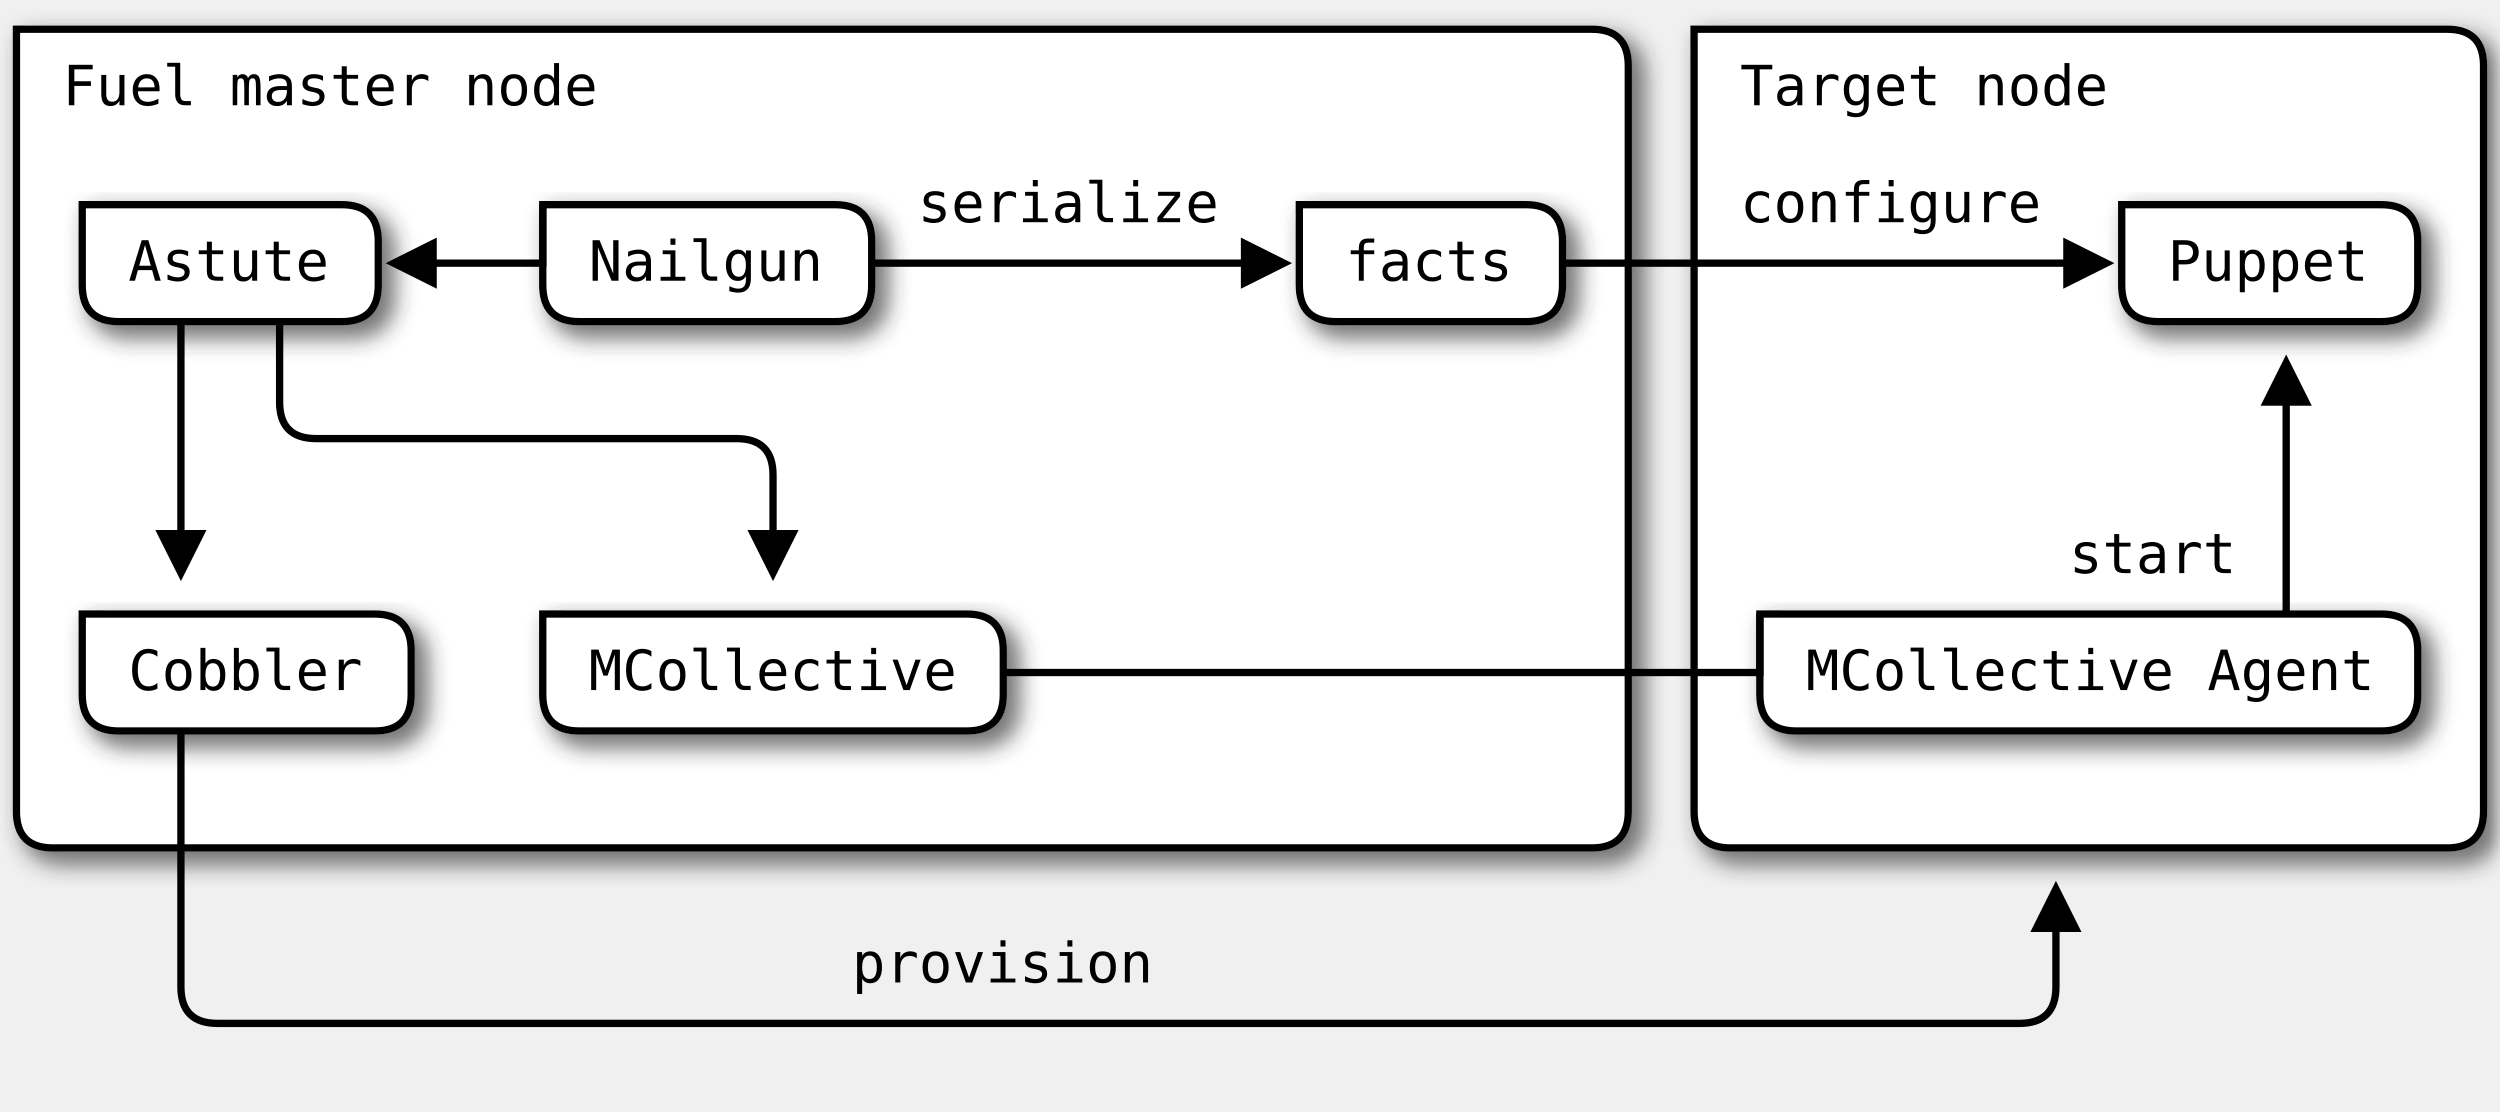
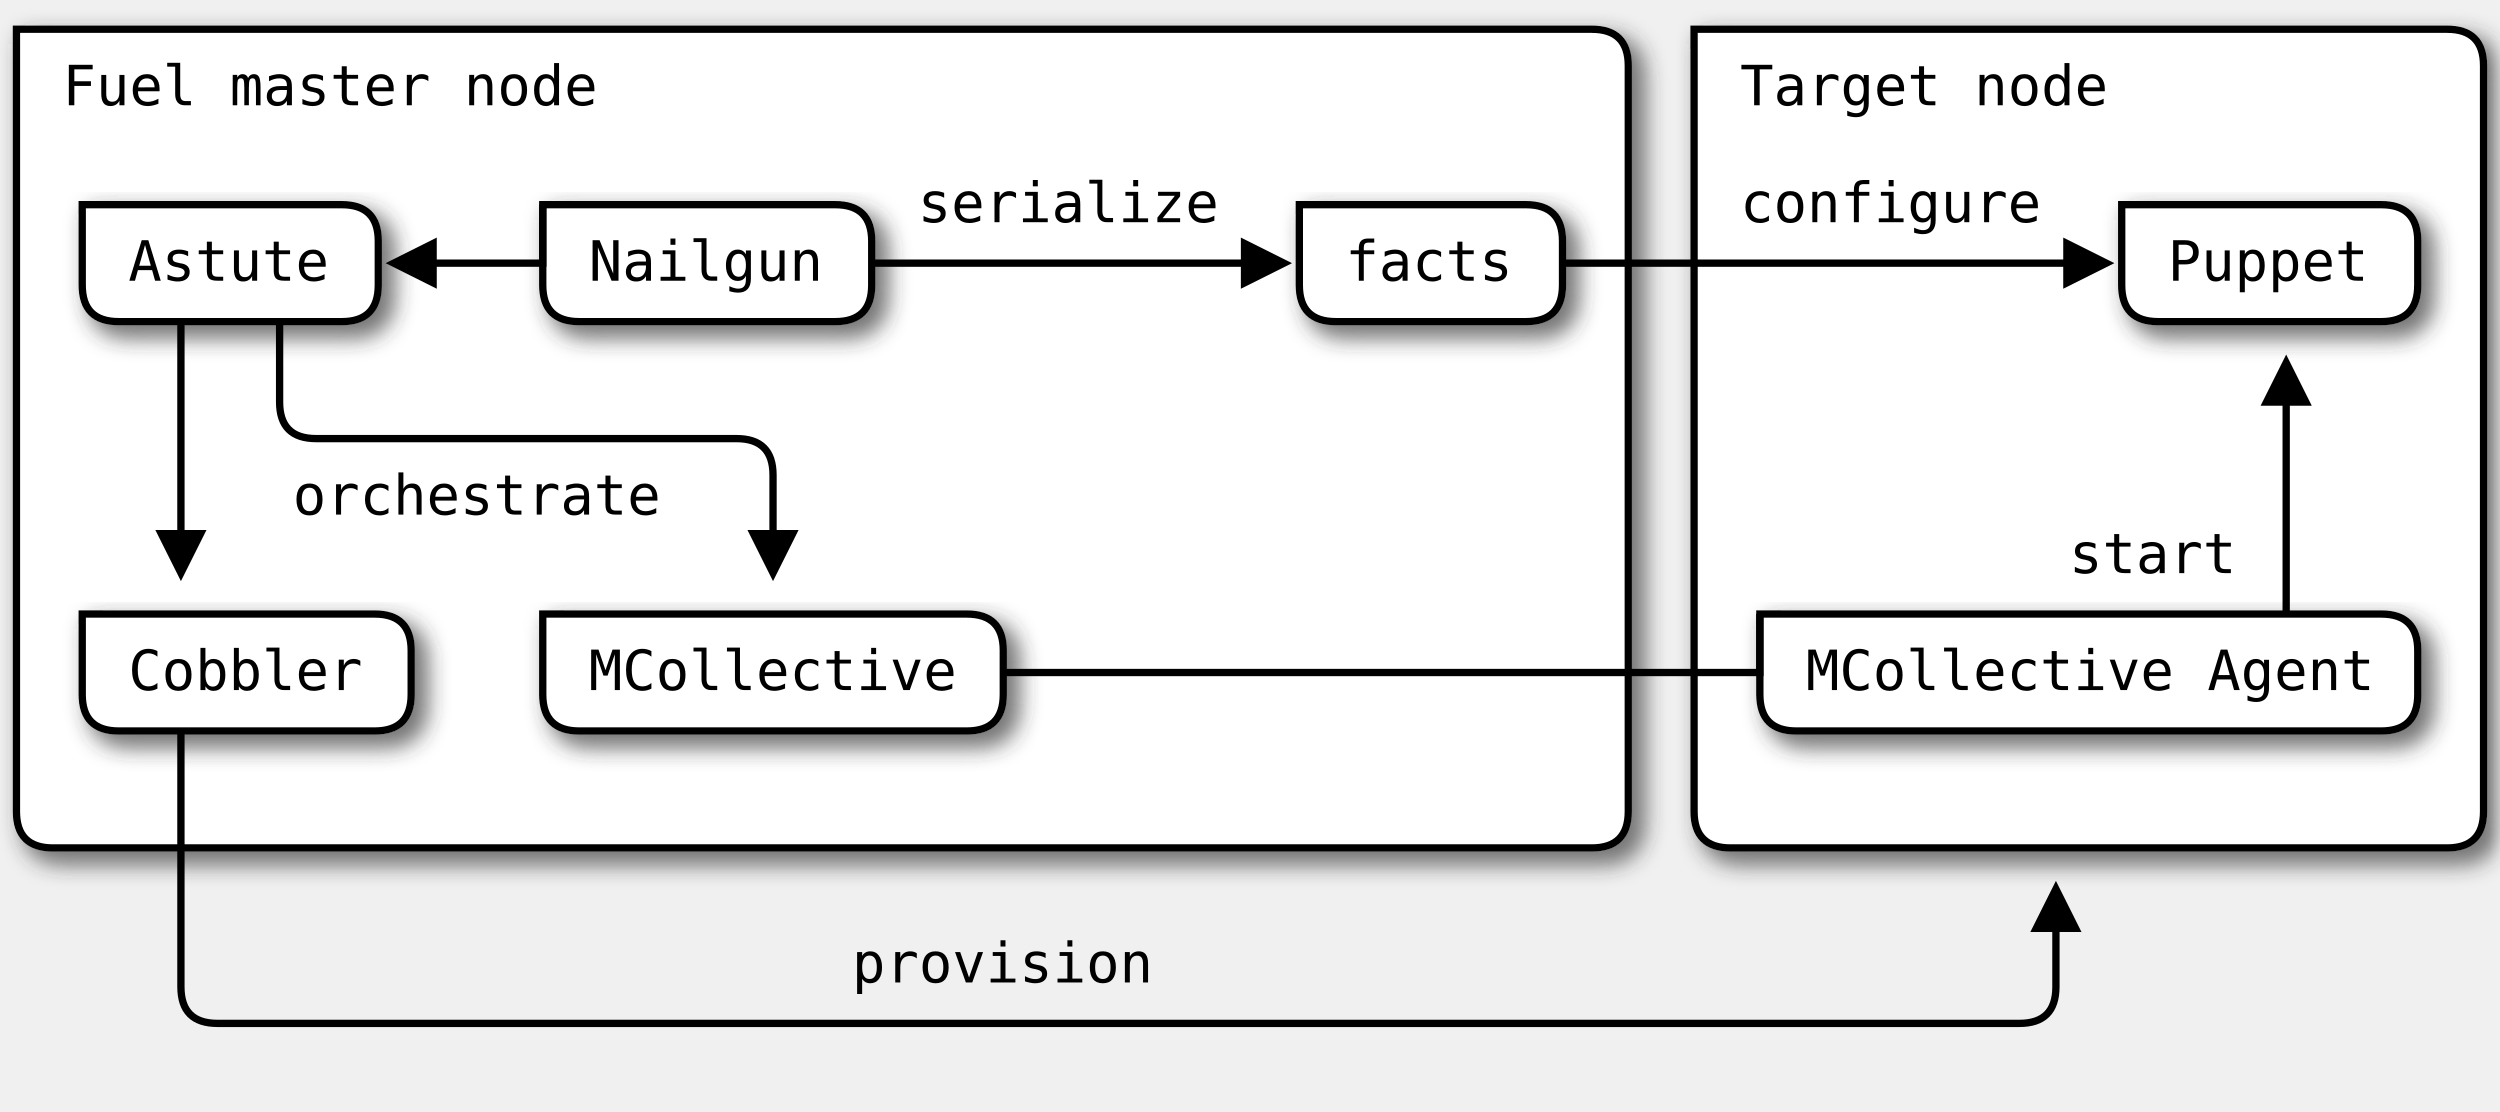
<svg xmlns="http://www.w3.org/2000/svg" width="684px" height="304px" version="1.1">
  <defs>
    <filter id="dsFilterNoBlur" width="150%" height="150%">
      <feOffset result="offOut" in="SourceGraphic" dx="3" dy="3" />
      <feColorMatrix result="matrixOut" in="offOut" type="matrix" values="0.2 0 0 0 0 0 0.2 0 0 0 0 0 0.2 0 0 0 0 0 1 0" />
      <feBlend in="SourceGraphic" in2="matrixOut" mode="normal" />
    </filter>
    <filter id="dsFilter" width="150%" height="150%">
      <feOffset result="offOut" in="SourceGraphic" dx="3" dy="3" />
      <feColorMatrix result="matrixOut" in="offOut" type="matrix" values="0.2 0 0 0 0 0 0.2 0 0 0 0 0 0.2 0 0 0 0 0 1 0" />
      <feGaussianBlur result="blurOut" in="matrixOut" stdDeviation="3" />
      <feBlend in="SourceGraphic" in2="blurOut" mode="normal" />
    </filter>
    <marker id="iPointer" viewBox="0 0 10 10" refX="5" refY="5" markerUnits="strokeWidth" markerWidth="8" markerHeight="7" orient="auto">
      <path d="M 10 0 L 10 10 L 0 5 z" />
    </marker>
    <marker id="Pointer" viewBox="0 0 10 10" refX="5" refY="5" markerUnits="strokeWidth" markerWidth="8" markerHeight="7" orient="auto">
      <path d="M 0 0 L 10 5 L 0 10 z" />
    </marker>
  </defs>
  <g id="boxes" stroke="black" stroke-width="2" fill="none">
    <g id="group0">
      <path id="path0" filter="url(#dsFilter)" fill="#fff" d="M 4.5 8 L 435.5 8 Q 445.5 8 445.5 18 L 445.5 222 Q 445.5 232 435.5 232 L 14.5 232 Q 4.5 232 4.5 222 Z" />
      <text x="17.1" y="28.8" id="text0" fill="#000" stroke="none" style="font-family:Consolas,Monaco,Anonymous Pro,Anonymous,Bitstream Sans Mono,monospace;font-size:15.2px">Fuel master node </text>
      <text x="251.1" y="60.8" id="text0" fill="#000" stroke="none" style="font-family:Consolas,Monaco,Anonymous Pro,Anonymous,Bitstream Sans Mono,monospace;font-size:15.2px">serialize </text>
+       <text x="80.1" y="140.8" id="text0" fill="#000" stroke="none" style="font-family:Consolas,Monaco,Anonymous Pro,Anonymous,Bitstream Sans Mono,monospace;font-size:15.2px">orchestrate </text>
    </g>
    <g id="group2">
      <path id="path2" filter="url(#dsFilter)" fill="#fff" d="M 463.5 8 L 669.5 8 Q 679.5 8 679.5 18 L 679.5 222 Q 679.5 232 669.5 232 L 473.5 232 Q 463.5 232 463.5 222 Z" />
      <text x="476.1" y="28.8" id="text2" fill="#000" stroke="none" style="font-family:Consolas,Monaco,Anonymous Pro,Anonymous,Bitstream Sans Mono,monospace;font-size:15.2px">Target node </text>
      <text x="476.1" y="60.8" id="text2" fill="#000" stroke="none" style="font-family:Consolas,Monaco,Anonymous Pro,Anonymous,Bitstream Sans Mono,monospace;font-size:15.2px">configure </text>
      <text x="566.1" y="156.8" id="text2" fill="#000" stroke="none" style="font-family:Consolas,Monaco,Anonymous Pro,Anonymous,Bitstream Sans Mono,monospace;font-size:15.2px">start </text>
    </g>
    <g id="group4">
      <path id="path4" filter="url(#dsFilter)" fill="#fff" d="M 22.5 56 L 93.5 56 Q 103.5 56 103.5 66 L 103.5 78 Q 103.5 88 93.5 88 L 32.5 88 Q 22.5 88 22.5 78 Z" />
      <text x="35.1" y="76.8" id="text4" fill="#000" stroke="none" style="font-family:Consolas,Monaco,Anonymous Pro,Anonymous,Bitstream Sans Mono,monospace;font-size:15.2px">Astute </text>
    </g>
    <g id="group6">
      <path id="path6" filter="url(#dsFilter)" fill="#fff" d="M 148.5 56 L 228.5 56 Q 238.5 56 238.5 66 L 238.5 78 Q 238.5 88 228.5 88 L 158.5 88 Q 148.5 88 148.5 78 Z" />
      <text x="161.1" y="76.8" id="text6" fill="#000" stroke="none" style="font-family:Consolas,Monaco,Anonymous Pro,Anonymous,Bitstream Sans Mono,monospace;font-size:15.2px">Nailgun </text>
    </g>
    <g id="group8">
      <path id="path8" filter="url(#dsFilter)" fill="#fff" d="M 355.5 56 L 417.5 56 Q 427.5 56 427.5 66 L 427.5 78 Q 427.5 88 417.5 88 L 365.5 88 Q 355.5 88 355.5 78 Z" />
      <text x="368.1" y="76.8" id="text8" fill="#000" stroke="none" style="font-family:Consolas,Monaco,Anonymous Pro,Anonymous,Bitstream Sans Mono,monospace;font-size:15.2px">facts </text>
    </g>
    <g id="group10">
      <path id="path10" filter="url(#dsFilter)" fill="#fff" d="M 580.5 56 L 651.5 56 Q 661.5 56 661.5 66 L 661.5 78 Q 661.5 88 651.5 88 L 590.5 88 Q 580.5 88 580.5 78 Z" />
      <text x="593.1" y="76.8" id="text10" fill="#000" stroke="none" style="font-family:Consolas,Monaco,Anonymous Pro,Anonymous,Bitstream Sans Mono,monospace;font-size:15.2px">Puppet </text>
    </g>
    <g id="group29">
      <path id="path29" filter="url(#dsFilter)" fill="#fff" d="M 22.5 168 L 102.5 168 Q 112.5 168 112.5 178 L 112.5 190 Q 112.5 200 102.5 200 L 32.5 200 Q 22.5 200 22.5 190 Z" />
      <text x="35.1" y="188.8" id="text29" fill="#000" stroke="none" style="font-family:Consolas,Monaco,Anonymous Pro,Anonymous,Bitstream Sans Mono,monospace;font-size:15.2px">Cobbler </text>
    </g>
    <g id="group31">
      <path id="path31" filter="url(#dsFilter)" fill="#fff" d="M 148.5 168 L 264.5 168 Q 274.5 168 274.5 178 L 274.5 190 Q 274.5 200 264.5 200 L 158.5 200 Q 148.5 200 148.5 190 Z" />
      <text x="161.1" y="188.8" id="text31" fill="#000" stroke="none" style="font-family:Consolas,Monaco,Anonymous Pro,Anonymous,Bitstream Sans Mono,monospace;font-size:15.2px">MCollective </text>
    </g>
    <g id="group33">
      <path id="path33" filter="url(#dsFilter)" fill="#fff" d="M 481.5 168 L 651.5 168 Q 661.5 168 661.5 178 L 661.5 190 Q 661.5 200 651.5 200 L 491.5 200 Q 481.5 200 481.5 190 Z" />
      <text x="494.1" y="188.8" id="text33" fill="#000" stroke="none" style="font-family:Consolas,Monaco,Anonymous Pro,Anonymous,Bitstream Sans Mono,monospace;font-size:15.2px">MCollective Agent </text>
    </g>
  </g>
  <g id="lines" stroke="black" stroke-width="2" fill="none">
    <g id="group154">
      <path id="path154" marker-end="url(#Pointer)" d="M 49.5 88 L 49.5 152 " />
    </g>
    <g id="group162">
      <path id="path162" marker-end="url(#Pointer)" d="M 49.5 200 L 49.5 232 L 49.5 270 Q 49.5 280 59.5 280 L 552.5 280 Q 562.5 280 562.5 270 L 562.5 248 " />
    </g>
    <g id="group213">
      <path id="path213" marker-end="url(#Pointer)" d="M 76.5 88 L 76.5 110 Q 76.5 120 86.5 120 L 201.5 120 Q 211.5 120 211.5 130 L 211.5 152 " />
    </g>
    <g id="group289">
      <path id="path289" marker-start="url(#iPointer)" d="M 112.5 72 L 148.5 72 L 148.5 56 " />
    </g>
    <g id="group555">
      <path id="path555" marker-end="url(#Pointer)" d="M 238.5 72 L 346.5 72 " />
    </g>
    <g id="group639">
      <path id="path639" d="M 274.5 184 L 445.5 184 L 463.5 184 L 481.5 184 L 481.5 168 " />
    </g>
    <g id="group956">
      <path id="path956" marker-end="url(#Pointer)" d="M 427.5 72 L 445.5 72 L 463.5 72 L 571.5 72 " />
    </g>
    <g id="group1377">
      <path id="path1377" marker-start="url(#iPointer)" d="M 625.5 104 L 625.5 168 " />
    </g>
  </g>
  <g id="text" fill="black" style="font-family:Consolas,Monaco,Anonymous Pro,Anonymous,Bitstream Sans Mono,monospace;font-size:15.2px">
-     <text x="233.1" y="268.8" id="text12" fill="#000">provision </text>
+     <text x="233.1" y="268.8" id="text13" fill="#000">provision </text>
  </g>
</svg>
